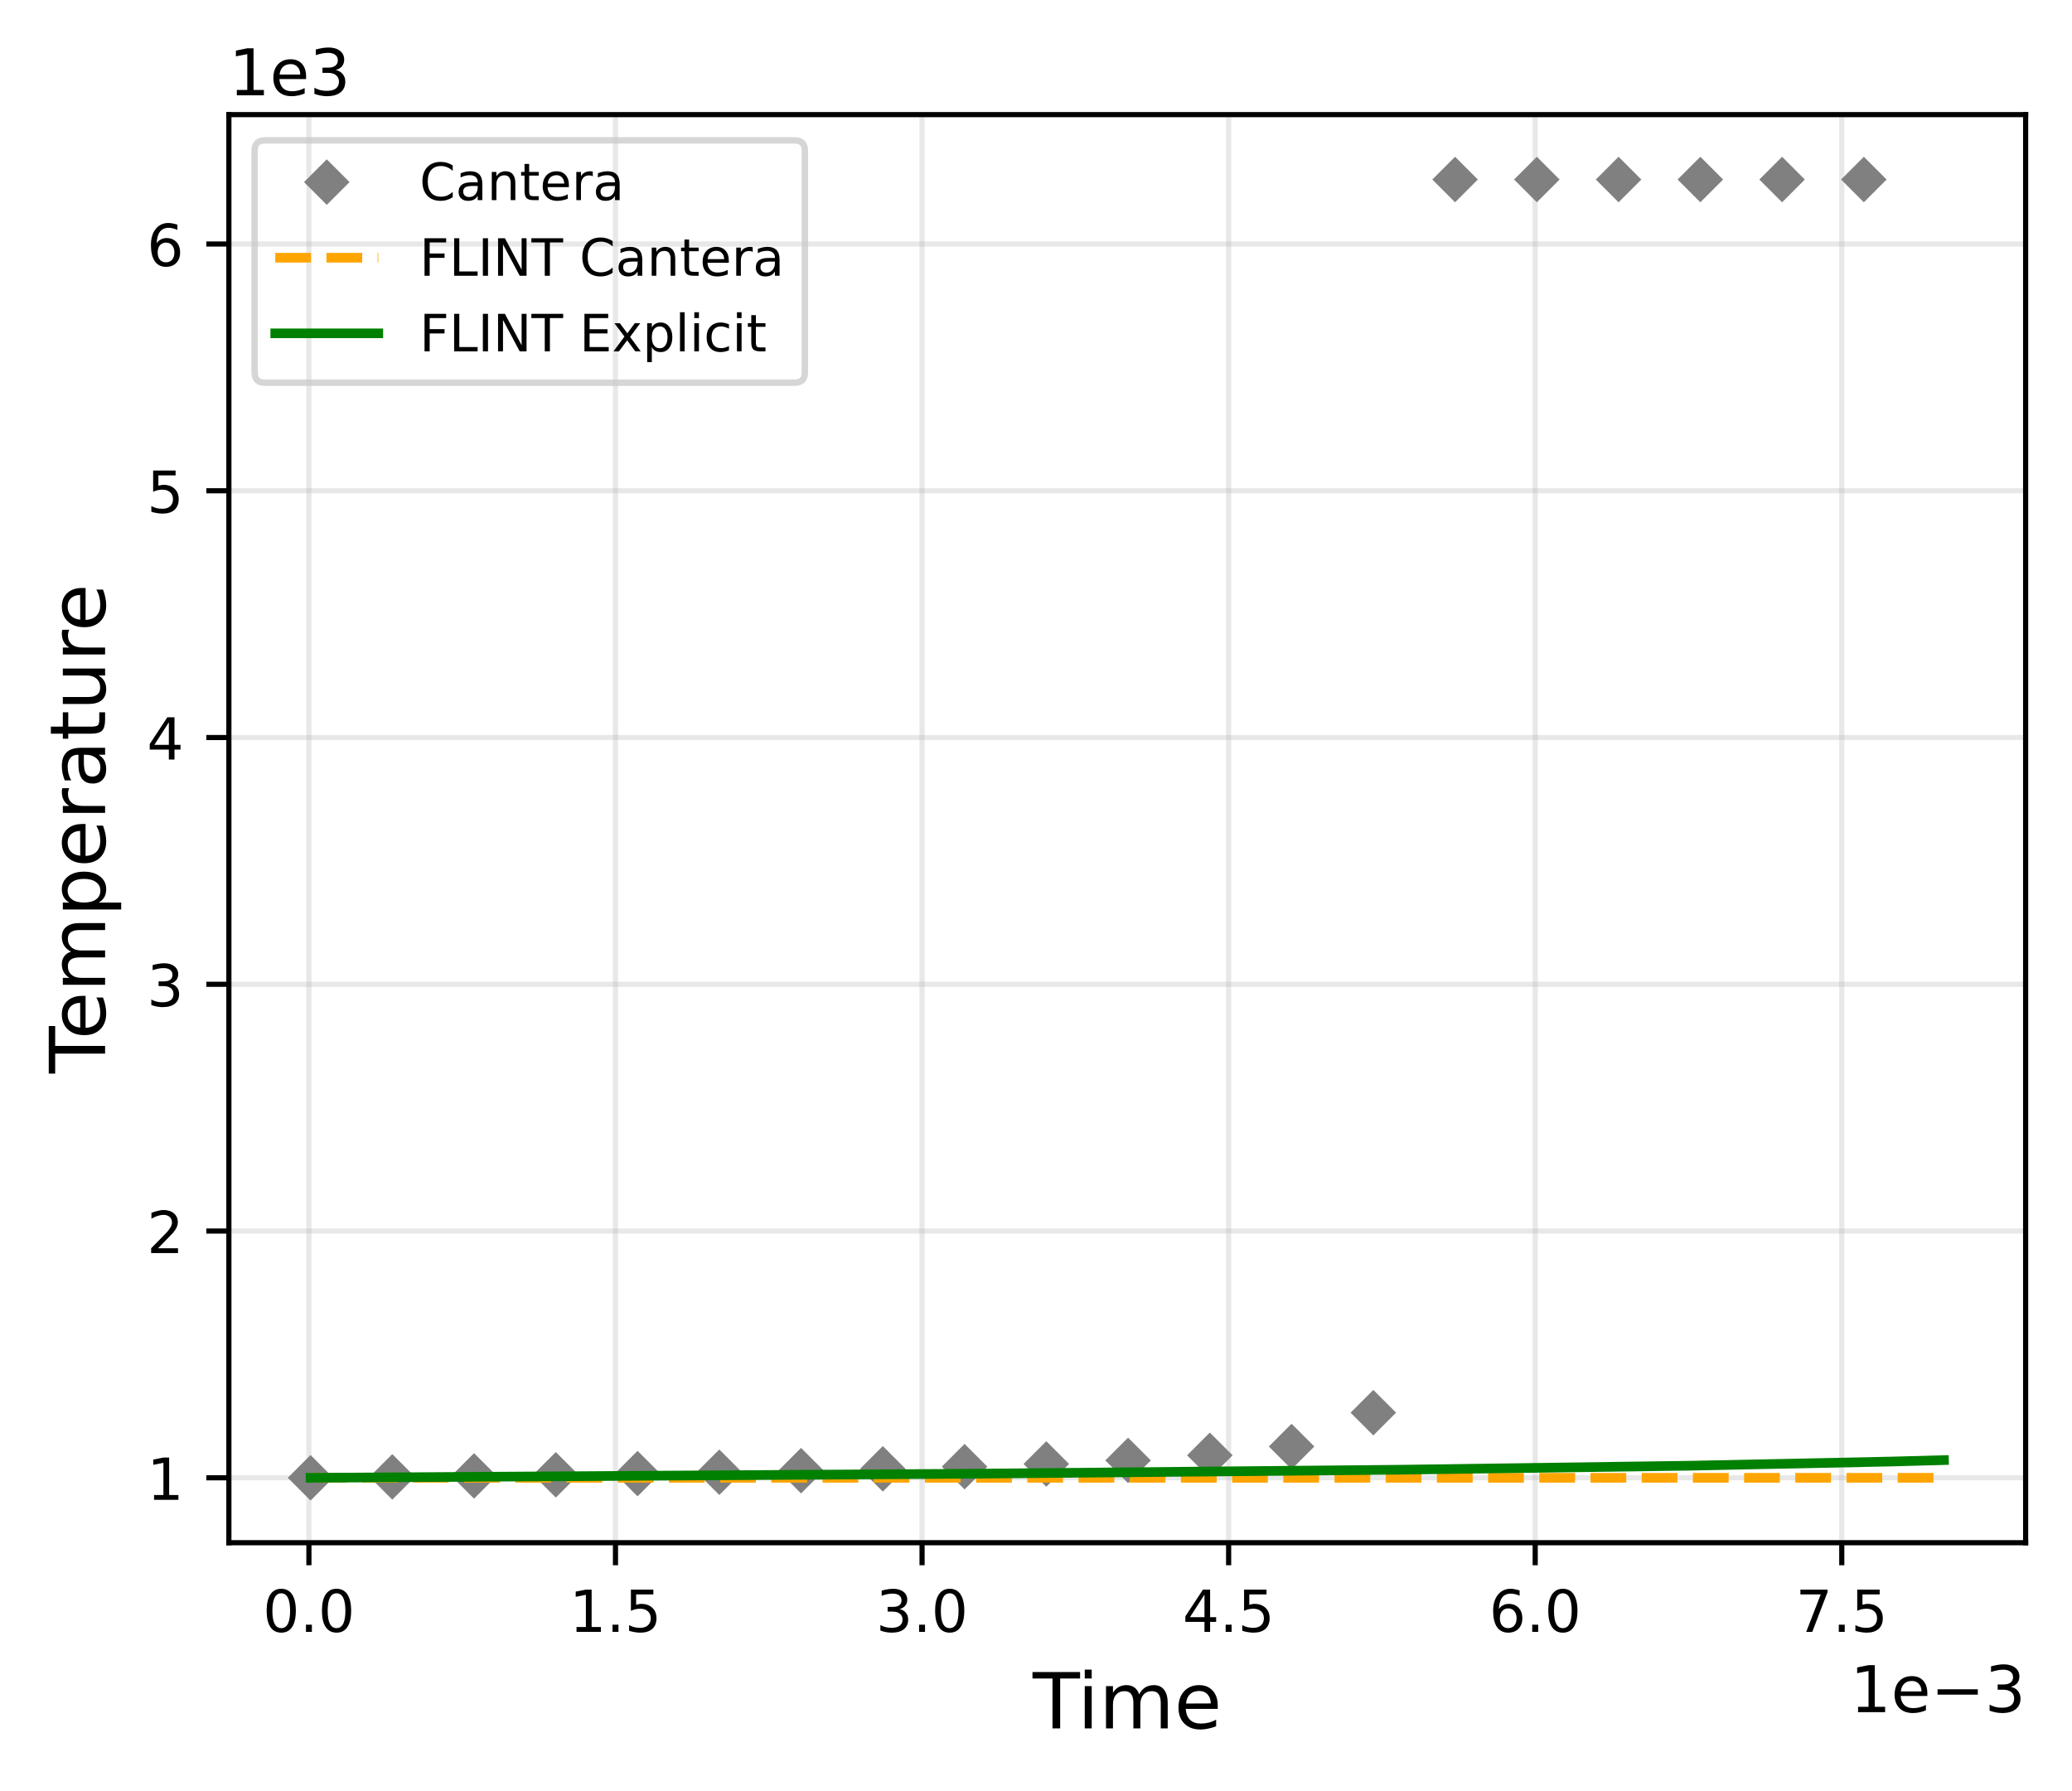
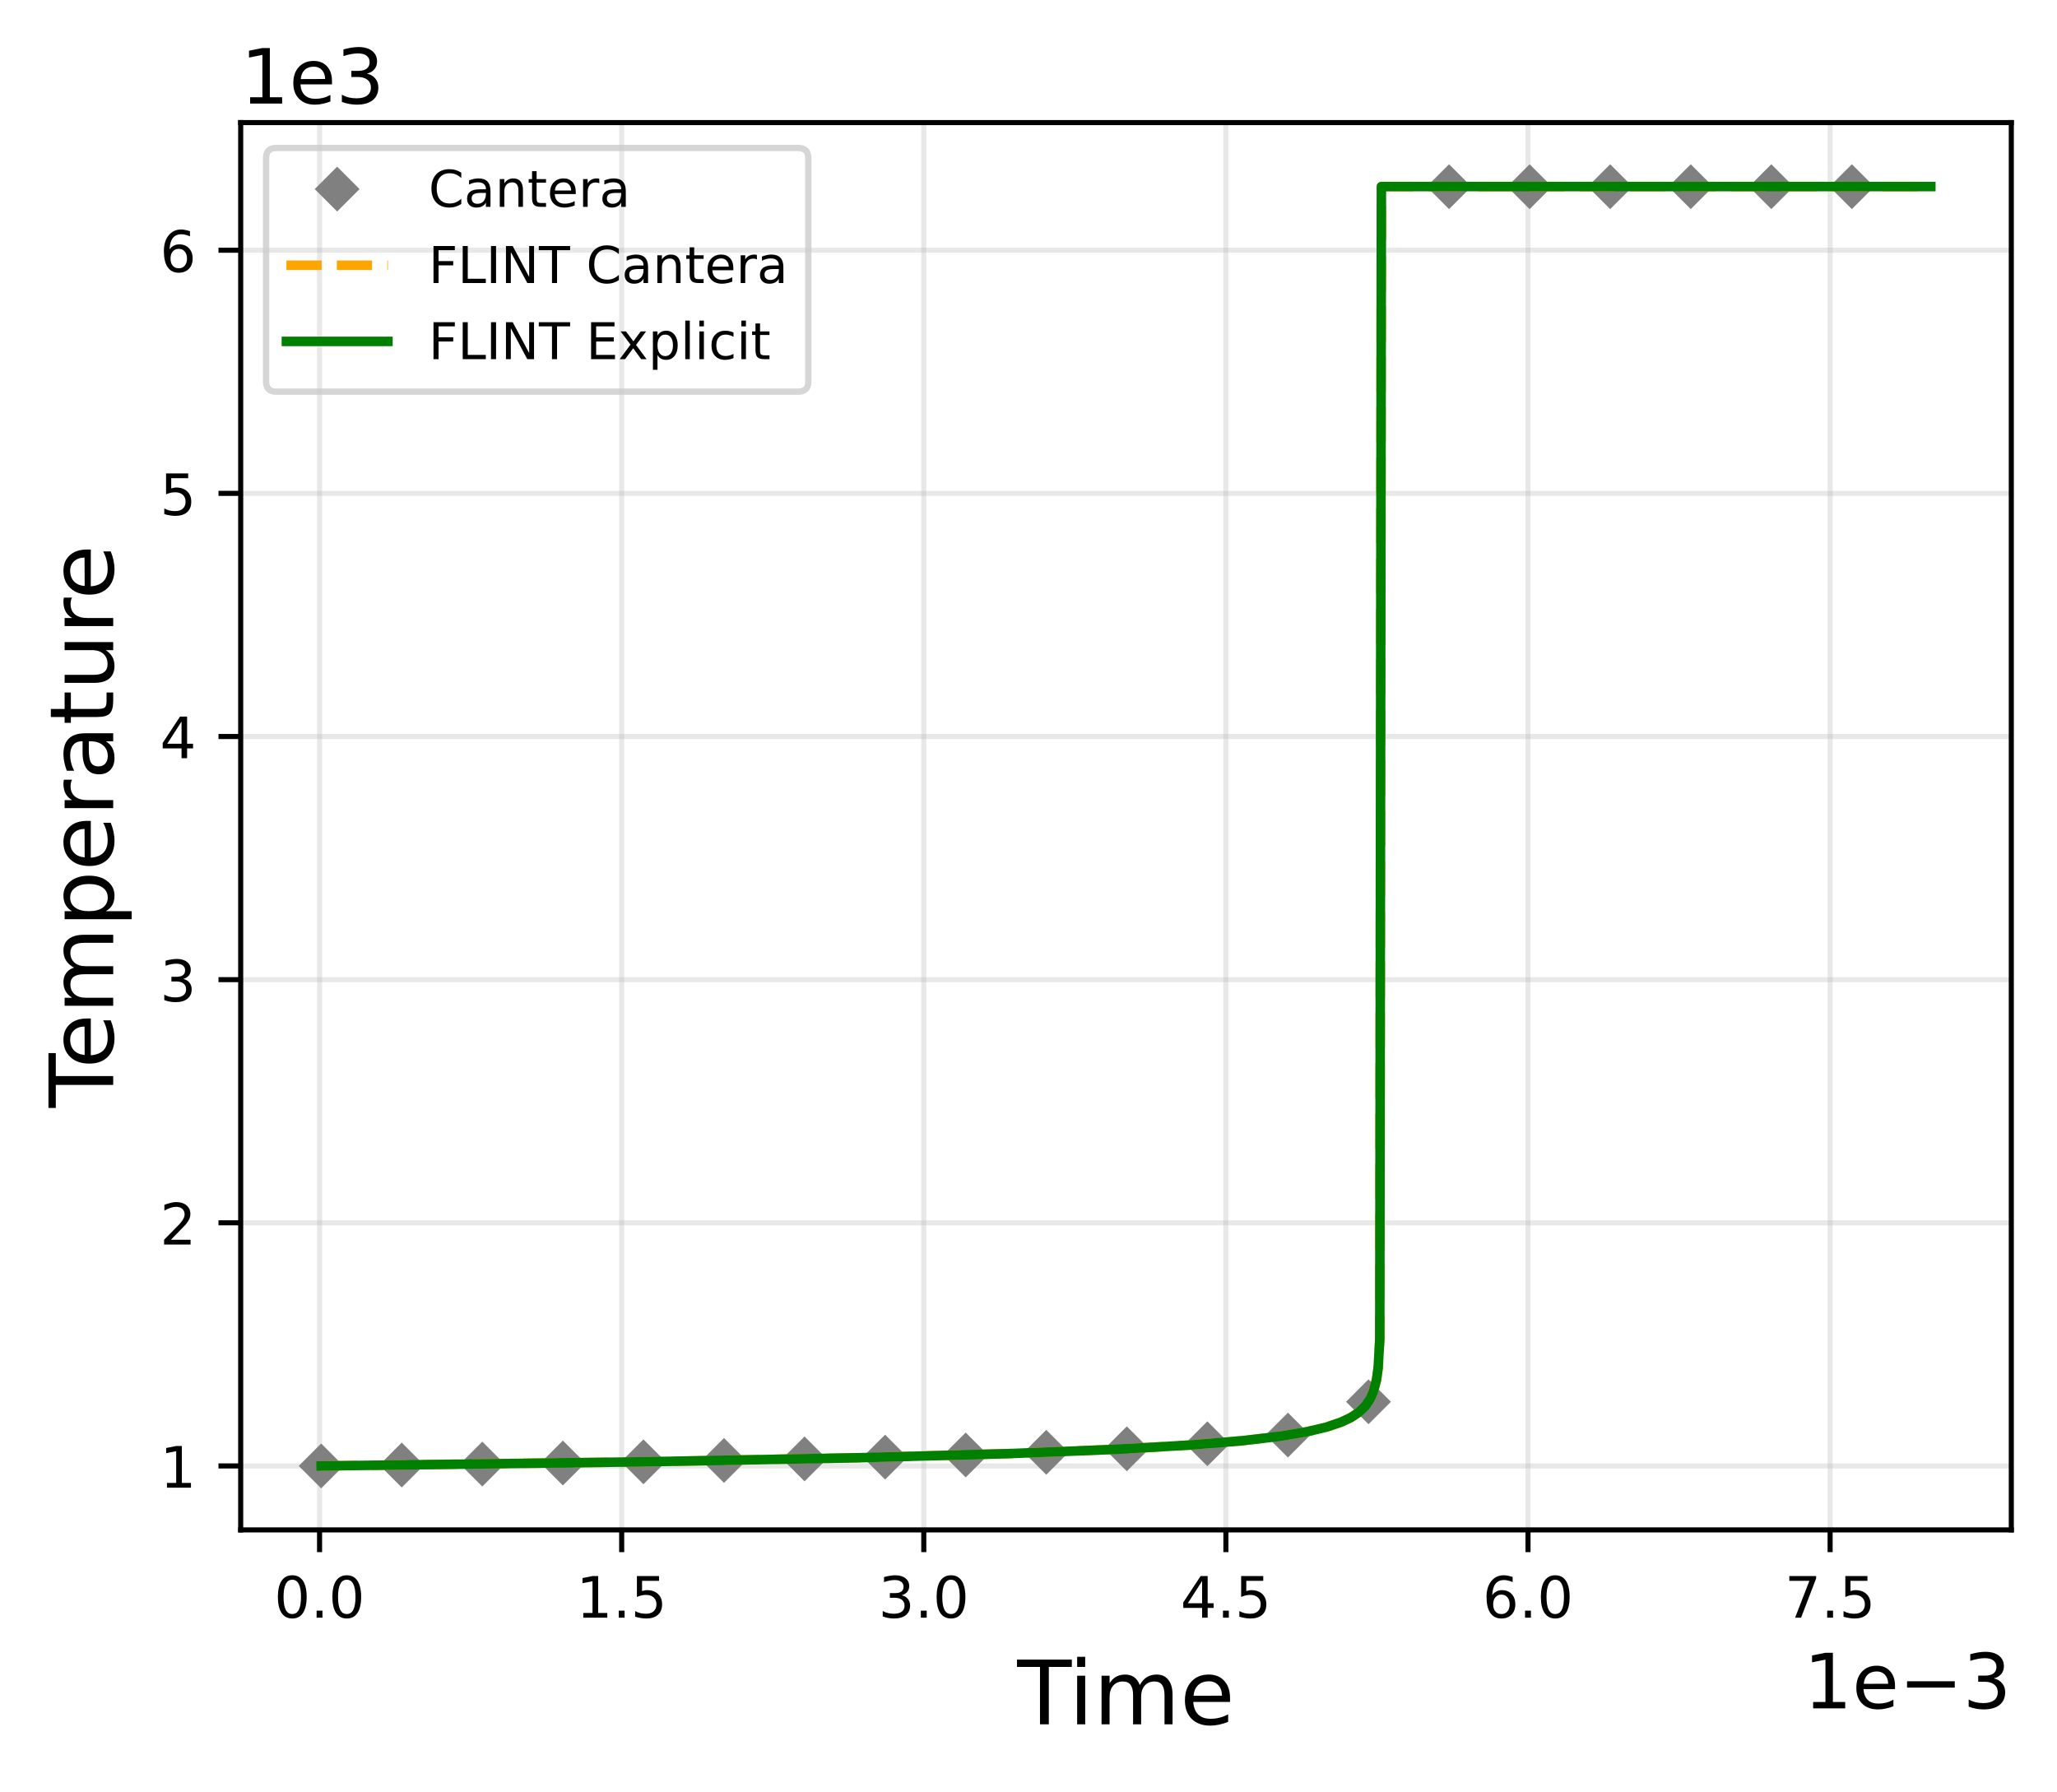
- <svg xmlns="http://www.w3.org/2000/svg" xmlns:xlink="http://www.w3.org/1999/xlink" width="321.74pt" height="278.082pt" viewBox="0 0 321.74 278.082" version="1.1">
+ <svg xmlns="http://www.w3.org/2000/svg" xmlns:xlink="http://www.w3.org/1999/xlink" width="324.126pt" height="282.278pt" viewBox="0 0 324.126 282.278" version="1.1">
  <defs>
    <style type="text/css">*{stroke-linejoin: round; stroke-linecap: butt}</style>
  </defs>
  <g id="figure_1">
    <g id="patch_1">
-       <path d="M 0 278.082  L 321.74 278.082  L 321.74 0  L 0 0  L 0 278.082  z " style="fill: none" />
+       <path d="M 0 282.278  L 324.126 282.278  L 324.126 0  L 0 0  L 0 282.278  z " style="fill: none" />
    </g>
    <g id="axes_1">
      <g id="patch_2">
-         <path d="M 35.54 239.558  L 314.54 239.558  L 314.54 17.798  L 35.54 17.798  L 35.54 239.558  z " style="fill: none" />
+         <path d="M 37.926 241.077  L 316.926 241.077  L 316.926 19.317  L 37.926 19.317  L 37.926 241.077  z " style="fill: none" />
      </g>
      <g id="matplotlib.axis_1">
        <g id="xtick_1">
          <g id="line2d_1">
-             <path d="M 47.968 239.558  L 47.968 17.798  " clip-path="url(#pcf57a96445)" style="fill: none; stroke: #b0b0b0; stroke-opacity: 0.3; stroke-width: 0.8; stroke-linecap: square" />
+             <path d="M 50.354 241.077  L 50.354 19.317  " clip-path="url(#p3311bdbeb4)" style="fill: none; stroke: #b0b0b0; stroke-opacity: 0.3; stroke-width: 0.8; stroke-linecap: square" />
          </g>
          <g id="line2d_2">
            <defs>
-               <path id="mf192ab08a3" d="M 0 0  L 0 3.5  " style="stroke: #000000; stroke-width: 0.8" />
+               <path id="m255a704826" d="M 0 0  L 0 3.5  " style="stroke: #000000; stroke-width: 0.8" />
            </defs>
            <g>
-               <use xlink:href="#mf192ab08a3" x="47.968" y="239.558" style="stroke: #000000; stroke-width: 0.8" />
+               <use xlink:href="#m255a704826" x="50.354" y="241.077" style="stroke: #000000; stroke-width: 0.8" />
            </g>
          </g>
          <g id="text_1">
-             <text style="font: 9px 'DejaVu Sans', 'Bitstream Vera Sans', 'Computer Modern Sans Serif', 'Lucida Grande', 'Verdana', 'Geneva', 'Lucid', 'Arial', 'Helvetica', 'Avant Garde', sans-serif; text-anchor: middle" x="47.968" y="253.397" transform="rotate(-0 47.96793 253.397)">0.0</text>
+             <text style="font-size: 9px; font-family: 'DejaVu Sans', 'Bitstream Vera Sans', 'Computer Modern Sans Serif', 'Lucida Grande', 'Verdana', 'Geneva', 'Lucid', 'Arial', 'Helvetica', 'Avant Garde', sans-serif; text-anchor: middle" x="50.354" y="254.915" transform="rotate(-0 50.35418 254.9151)">0.0</text>
          </g>
        </g>
        <g id="xtick_2">
          <g id="line2d_3">
-             <path d="M 95.572 239.558  L 95.572 17.798  " clip-path="url(#pcf57a96445)" style="fill: none; stroke: #b0b0b0; stroke-opacity: 0.3; stroke-width: 0.8; stroke-linecap: square" />
+             <path d="M 97.959 241.077  L 97.959 19.317  " clip-path="url(#p3311bdbeb4)" style="fill: none; stroke: #b0b0b0; stroke-opacity: 0.3; stroke-width: 0.8; stroke-linecap: square" />
          </g>
          <g id="line2d_4">
            <g>
-               <use xlink:href="#mf192ab08a3" x="95.572" y="239.558" style="stroke: #000000; stroke-width: 0.8" />
+               <use xlink:href="#m255a704826" x="97.959" y="241.077" style="stroke: #000000; stroke-width: 0.8" />
            </g>
          </g>
          <g id="text_2">
-             <text style="font: 9px 'DejaVu Sans', 'Bitstream Vera Sans', 'Computer Modern Sans Serif', 'Lucida Grande', 'Verdana', 'Geneva', 'Lucid', 'Arial', 'Helvetica', 'Avant Garde', sans-serif; text-anchor: middle" x="95.572" y="253.397" transform="rotate(-0 95.57235 253.397)">1.5</text>
+             <text style="font-size: 9px; font-family: 'DejaVu Sans', 'Bitstream Vera Sans', 'Computer Modern Sans Serif', 'Lucida Grande', 'Verdana', 'Geneva', 'Lucid', 'Arial', 'Helvetica', 'Avant Garde', sans-serif; text-anchor: middle" x="97.959" y="254.915" transform="rotate(-0 97.9586 254.9151)">1.5</text>
          </g>
        </g>
        <g id="xtick_3">
          <g id="line2d_5">
-             <path d="M 143.177 239.558  L 143.177 17.798  " clip-path="url(#pcf57a96445)" style="fill: none; stroke: #b0b0b0; stroke-opacity: 0.3; stroke-width: 0.8; stroke-linecap: square" />
+             <path d="M 145.563 241.077  L 145.563 19.317  " clip-path="url(#p3311bdbeb4)" style="fill: none; stroke: #b0b0b0; stroke-opacity: 0.3; stroke-width: 0.8; stroke-linecap: square" />
          </g>
          <g id="line2d_6">
            <g>
-               <use xlink:href="#mf192ab08a3" x="143.177" y="239.558" style="stroke: #000000; stroke-width: 0.8" />
+               <use xlink:href="#m255a704826" x="145.563" y="241.077" style="stroke: #000000; stroke-width: 0.8" />
            </g>
          </g>
          <g id="text_3">
-             <text style="font: 9px 'DejaVu Sans', 'Bitstream Vera Sans', 'Computer Modern Sans Serif', 'Lucida Grande', 'Verdana', 'Geneva', 'Lucid', 'Arial', 'Helvetica', 'Avant Garde', sans-serif; text-anchor: middle" x="143.177" y="253.397" transform="rotate(-0 143.1768 253.397)">3.0</text>
+             <text style="font-size: 9px; font-family: 'DejaVu Sans', 'Bitstream Vera Sans', 'Computer Modern Sans Serif', 'Lucida Grande', 'Verdana', 'Geneva', 'Lucid', 'Arial', 'Helvetica', 'Avant Garde', sans-serif; text-anchor: middle" x="145.563" y="254.915" transform="rotate(-0 145.563 254.9151)">3.0</text>
          </g>
        </g>
        <g id="xtick_4">
          <g id="line2d_7">
-             <path d="M 190.781 239.558  L 190.781 17.798  " clip-path="url(#pcf57a96445)" style="fill: none; stroke: #b0b0b0; stroke-opacity: 0.3; stroke-width: 0.8; stroke-linecap: square" />
+             <path d="M 193.167 241.077  L 193.167 19.317  " clip-path="url(#p3311bdbeb4)" style="fill: none; stroke: #b0b0b0; stroke-opacity: 0.3; stroke-width: 0.8; stroke-linecap: square" />
          </g>
          <g id="line2d_8">
            <g>
-               <use xlink:href="#mf192ab08a3" x="190.781" y="239.558" style="stroke: #000000; stroke-width: 0.8" />
+               <use xlink:href="#m255a704826" x="193.167" y="241.077" style="stroke: #000000; stroke-width: 0.8" />
            </g>
          </g>
          <g id="text_4">
-             <text style="font: 9px 'DejaVu Sans', 'Bitstream Vera Sans', 'Computer Modern Sans Serif', 'Lucida Grande', 'Verdana', 'Geneva', 'Lucid', 'Arial', 'Helvetica', 'Avant Garde', sans-serif; text-anchor: middle" x="190.781" y="253.397" transform="rotate(-0 190.7812 253.397)">4.5</text>
+             <text style="font-size: 9px; font-family: 'DejaVu Sans', 'Bitstream Vera Sans', 'Computer Modern Sans Serif', 'Lucida Grande', 'Verdana', 'Geneva', 'Lucid', 'Arial', 'Helvetica', 'Avant Garde', sans-serif; text-anchor: middle" x="193.167" y="254.915" transform="rotate(-0 193.1674 254.9151)">4.5</text>
          </g>
        </g>
        <g id="xtick_5">
          <g id="line2d_9">
-             <path d="M 238.386 239.558  L 238.386 17.798  " clip-path="url(#pcf57a96445)" style="fill: none; stroke: #b0b0b0; stroke-opacity: 0.3; stroke-width: 0.8; stroke-linecap: square" />
+             <path d="M 240.772 241.077  L 240.772 19.317  " clip-path="url(#p3311bdbeb4)" style="fill: none; stroke: #b0b0b0; stroke-opacity: 0.3; stroke-width: 0.8; stroke-linecap: square" />
          </g>
          <g id="line2d_10">
            <g>
-               <use xlink:href="#mf192ab08a3" x="238.386" y="239.558" style="stroke: #000000; stroke-width: 0.8" />
+               <use xlink:href="#m255a704826" x="240.772" y="241.077" style="stroke: #000000; stroke-width: 0.8" />
            </g>
          </g>
          <g id="text_5">
-             <text style="font: 9px 'DejaVu Sans', 'Bitstream Vera Sans', 'Computer Modern Sans Serif', 'Lucida Grande', 'Verdana', 'Geneva', 'Lucid', 'Arial', 'Helvetica', 'Avant Garde', sans-serif; text-anchor: middle" x="238.386" y="253.397" transform="rotate(-0 238.3856 253.397)">6.0</text>
+             <text style="font-size: 9px; font-family: 'DejaVu Sans', 'Bitstream Vera Sans', 'Computer Modern Sans Serif', 'Lucida Grande', 'Verdana', 'Geneva', 'Lucid', 'Arial', 'Helvetica', 'Avant Garde', sans-serif; text-anchor: middle" x="240.772" y="254.915" transform="rotate(-0 240.7719 254.9151)">6.0</text>
          </g>
        </g>
        <g id="xtick_6">
          <g id="line2d_11">
-             <path d="M 285.99 239.558  L 285.99 17.798  " clip-path="url(#pcf57a96445)" style="fill: none; stroke: #b0b0b0; stroke-opacity: 0.3; stroke-width: 0.8; stroke-linecap: square" />
+             <path d="M 288.376 241.077  L 288.376 19.317  " clip-path="url(#p3311bdbeb4)" style="fill: none; stroke: #b0b0b0; stroke-opacity: 0.3; stroke-width: 0.8; stroke-linecap: square" />
          </g>
          <g id="line2d_12">
            <g>
-               <use xlink:href="#mf192ab08a3" x="285.99" y="239.558" style="stroke: #000000; stroke-width: 0.8" />
+               <use xlink:href="#m255a704826" x="288.376" y="241.077" style="stroke: #000000; stroke-width: 0.8" />
            </g>
          </g>
          <g id="text_6">
-             <text style="font: 9px 'DejaVu Sans', 'Bitstream Vera Sans', 'Computer Modern Sans Serif', 'Lucida Grande', 'Verdana', 'Geneva', 'Lucid', 'Arial', 'Helvetica', 'Avant Garde', sans-serif; text-anchor: middle" x="285.99" y="253.397" transform="rotate(-0 285.99 253.397)">7.5</text>
+             <text style="font-size: 9px; font-family: 'DejaVu Sans', 'Bitstream Vera Sans', 'Computer Modern Sans Serif', 'Lucida Grande', 'Verdana', 'Geneva', 'Lucid', 'Arial', 'Helvetica', 'Avant Garde', sans-serif; text-anchor: middle" x="288.376" y="254.915" transform="rotate(-0 288.3763 254.9151)">7.5</text>
          </g>
        </g>
        <g id="text_7">
-           <text style="font: 12px 'DejaVu Sans', 'Bitstream Vera Sans', 'Computer Modern Sans Serif', 'Lucida Grande', 'Verdana', 'Geneva', 'Lucid', 'Arial', 'Helvetica', 'Avant Garde', sans-serif; text-anchor: middle" x="175.04" y="268.387" transform="rotate(-0 175.04 268.3869)">Time</text>
+           <text style="font-size: 14px; font-family: 'DejaVu Sans', 'Bitstream Vera Sans', 'Computer Modern Sans Serif', 'Lucida Grande', 'Verdana', 'Geneva', 'Lucid', 'Arial', 'Helvetica', 'Avant Garde', sans-serif; text-anchor: middle" x="177.426" y="271.715" transform="rotate(-0 177.4263 271.715)">Time</text>
        </g>
        <g id="text_8">
-           <text style="font: 10px 'DejaVu Sans', 'Bitstream Vera Sans', 'Computer Modern Sans Serif', 'Lucida Grande', 'Verdana', 'Geneva', 'Lucid', 'Arial', 'Helvetica', 'Avant Garde', sans-serif; text-anchor: end" x="314.54" y="265.867" transform="rotate(-0 314.54 265.8672)">1e−3</text>
+           <text style="font-size: 12px; font-family: 'DejaVu Sans', 'Bitstream Vera Sans', 'Computer Modern Sans Serif', 'Lucida Grande', 'Verdana', 'Geneva', 'Lucid', 'Arial', 'Helvetica', 'Avant Garde', sans-serif; text-anchor: end" x="316.926" y="269.194" transform="rotate(-0 316.9262 269.1944)">1e−3</text>
        </g>
      </g>
      <g id="matplotlib.axis_2">
        <g id="ytick_1">
          <g id="line2d_13">
-             <path d="M 35.54 229.478  L 314.54 229.478  " clip-path="url(#pcf57a96445)" style="fill: none; stroke: #b0b0b0; stroke-opacity: 0.3; stroke-width: 0.8; stroke-linecap: square" />
+             <path d="M 37.926 231  L 316.926 231  " clip-path="url(#p3311bdbeb4)" style="fill: none; stroke: #b0b0b0; stroke-opacity: 0.3; stroke-width: 0.8; stroke-linecap: square" />
          </g>
          <g id="line2d_14">
            <defs>
-               <path id="m75917352c8" d="M 0 0  L -3.5 0  " style="stroke: #000000; stroke-width: 0.8" />
+               <path id="m2215fe8cce" d="M 0 0  L -3.5 0  " style="stroke: #000000; stroke-width: 0.8" />
            </defs>
            <g>
-               <use xlink:href="#m75917352c8" x="35.54" y="229.478" style="stroke: #000000; stroke-width: 0.8" />
+               <use xlink:href="#m2215fe8cce" x="37.926" y="231" style="stroke: #000000; stroke-width: 0.8" />
            </g>
          </g>
          <g id="text_9">
-             <text style="font: 9px 'DejaVu Sans', 'Bitstream Vera Sans', 'Computer Modern Sans Serif', 'Lucida Grande', 'Verdana', 'Geneva', 'Lucid', 'Arial', 'Helvetica', 'Avant Garde', sans-serif; text-anchor: end" x="28.54" y="232.898" transform="rotate(-0 28.54 232.8977)">1</text>
+             <text style="font-size: 9px; font-family: 'DejaVu Sans', 'Bitstream Vera Sans', 'Computer Modern Sans Serif', 'Lucida Grande', 'Verdana', 'Geneva', 'Lucid', 'Arial', 'Helvetica', 'Avant Garde', sans-serif; text-anchor: end" x="30.926" y="234.419" transform="rotate(-0 30.92625 234.4188)">1</text>
          </g>
        </g>
        <g id="ytick_2">
          <g id="line2d_15">
-             <path d="M 35.54 191.161  L 314.54 191.161  " clip-path="url(#pcf57a96445)" style="fill: none; stroke: #b0b0b0; stroke-opacity: 0.3; stroke-width: 0.8; stroke-linecap: square" />
+             <path d="M 37.926 192.686  L 316.926 192.686  " clip-path="url(#p3311bdbeb4)" style="fill: none; stroke: #b0b0b0; stroke-opacity: 0.3; stroke-width: 0.8; stroke-linecap: square" />
          </g>
          <g id="line2d_16">
            <g>
-               <use xlink:href="#m75917352c8" x="35.54" y="191.161" style="stroke: #000000; stroke-width: 0.8" />
+               <use xlink:href="#m2215fe8cce" x="37.926" y="192.686" style="stroke: #000000; stroke-width: 0.8" />
            </g>
          </g>
          <g id="text_10">
-             <text style="font: 9px 'DejaVu Sans', 'Bitstream Vera Sans', 'Computer Modern Sans Serif', 'Lucida Grande', 'Verdana', 'Geneva', 'Lucid', 'Arial', 'Helvetica', 'Avant Garde', sans-serif; text-anchor: end" x="28.54" y="194.581" transform="rotate(-0 28.54 194.5806)">2</text>
+             <text style="font-size: 9px; font-family: 'DejaVu Sans', 'Bitstream Vera Sans', 'Computer Modern Sans Serif', 'Lucida Grande', 'Verdana', 'Geneva', 'Lucid', 'Arial', 'Helvetica', 'Avant Garde', sans-serif; text-anchor: end" x="30.926" y="196.105" transform="rotate(-0 30.92625 196.1049)">2</text>
          </g>
        </g>
        <g id="ytick_3">
          <g id="line2d_17">
-             <path d="M 35.54 152.844  L 314.54 152.844  " clip-path="url(#pcf57a96445)" style="fill: none; stroke: #b0b0b0; stroke-opacity: 0.3; stroke-width: 0.8; stroke-linecap: square" />
+             <path d="M 37.926 154.372  L 316.926 154.372  " clip-path="url(#p3311bdbeb4)" style="fill: none; stroke: #b0b0b0; stroke-opacity: 0.3; stroke-width: 0.8; stroke-linecap: square" />
          </g>
          <g id="line2d_18">
            <g>
-               <use xlink:href="#m75917352c8" x="35.54" y="152.844" style="stroke: #000000; stroke-width: 0.8" />
+               <use xlink:href="#m2215fe8cce" x="37.926" y="154.372" style="stroke: #000000; stroke-width: 0.8" />
            </g>
          </g>
          <g id="text_11">
-             <text style="font: 9px 'DejaVu Sans', 'Bitstream Vera Sans', 'Computer Modern Sans Serif', 'Lucida Grande', 'Verdana', 'Geneva', 'Lucid', 'Arial', 'Helvetica', 'Avant Garde', sans-serif; text-anchor: end" x="28.54" y="156.263" transform="rotate(-0 28.54 156.2634)">3</text>
+             <text style="font-size: 9px; font-family: 'DejaVu Sans', 'Bitstream Vera Sans', 'Computer Modern Sans Serif', 'Lucida Grande', 'Verdana', 'Geneva', 'Lucid', 'Arial', 'Helvetica', 'Avant Garde', sans-serif; text-anchor: end" x="30.926" y="157.791" transform="rotate(-0 30.92625 157.791)">3</text>
          </g>
        </g>
        <g id="ytick_4">
          <g id="line2d_19">
-             <path d="M 35.54 114.527  L 314.54 114.527  " clip-path="url(#pcf57a96445)" style="fill: none; stroke: #b0b0b0; stroke-opacity: 0.3; stroke-width: 0.8; stroke-linecap: square" />
+             <path d="M 37.926 116.058  L 316.926 116.058  " clip-path="url(#p3311bdbeb4)" style="fill: none; stroke: #b0b0b0; stroke-opacity: 0.3; stroke-width: 0.8; stroke-linecap: square" />
          </g>
          <g id="line2d_20">
            <g>
-               <use xlink:href="#m75917352c8" x="35.54" y="114.527" style="stroke: #000000; stroke-width: 0.8" />
+               <use xlink:href="#m2215fe8cce" x="37.926" y="116.058" style="stroke: #000000; stroke-width: 0.8" />
            </g>
          </g>
          <g id="text_12">
-             <text style="font: 9px 'DejaVu Sans', 'Bitstream Vera Sans', 'Computer Modern Sans Serif', 'Lucida Grande', 'Verdana', 'Geneva', 'Lucid', 'Arial', 'Helvetica', 'Avant Garde', sans-serif; text-anchor: end" x="28.54" y="117.946" transform="rotate(-0 28.54 117.9462)">4</text>
+             <text style="font-size: 9px; font-family: 'DejaVu Sans', 'Bitstream Vera Sans', 'Computer Modern Sans Serif', 'Lucida Grande', 'Verdana', 'Geneva', 'Lucid', 'Arial', 'Helvetica', 'Avant Garde', sans-serif; text-anchor: end" x="30.926" y="119.477" transform="rotate(-0 30.92625 119.4771)">4</text>
          </g>
        </g>
        <g id="ytick_5">
          <g id="line2d_21">
-             <path d="M 35.54 76.21  L 314.54 76.21  " clip-path="url(#pcf57a96445)" style="fill: none; stroke: #b0b0b0; stroke-opacity: 0.3; stroke-width: 0.8; stroke-linecap: square" />
+             <path d="M 37.926 77.744  L 316.926 77.744  " clip-path="url(#p3311bdbeb4)" style="fill: none; stroke: #b0b0b0; stroke-opacity: 0.3; stroke-width: 0.8; stroke-linecap: square" />
          </g>
          <g id="line2d_22">
            <g>
-               <use xlink:href="#m75917352c8" x="35.54" y="76.21" style="stroke: #000000; stroke-width: 0.8" />
+               <use xlink:href="#m2215fe8cce" x="37.926" y="77.744" style="stroke: #000000; stroke-width: 0.8" />
            </g>
          </g>
          <g id="text_13">
-             <text style="font: 9px 'DejaVu Sans', 'Bitstream Vera Sans', 'Computer Modern Sans Serif', 'Lucida Grande', 'Verdana', 'Geneva', 'Lucid', 'Arial', 'Helvetica', 'Avant Garde', sans-serif; text-anchor: end" x="28.54" y="79.629" transform="rotate(-0 28.54 79.62909)">5</text>
+             <text style="font-size: 9px; font-family: 'DejaVu Sans', 'Bitstream Vera Sans', 'Computer Modern Sans Serif', 'Lucida Grande', 'Verdana', 'Geneva', 'Lucid', 'Arial', 'Helvetica', 'Avant Garde', sans-serif; text-anchor: end" x="30.926" y="81.163" transform="rotate(-0 30.92625 81.16314)">5</text>
          </g>
        </g>
        <g id="ytick_6">
          <g id="line2d_23">
-             <path d="M 35.54 37.893  L 314.54 37.893  " clip-path="url(#pcf57a96445)" style="fill: none; stroke: #b0b0b0; stroke-opacity: 0.3; stroke-width: 0.8; stroke-linecap: square" />
+             <path d="M 37.926 39.43  L 316.926 39.43  " clip-path="url(#p3311bdbeb4)" style="fill: none; stroke: #b0b0b0; stroke-opacity: 0.3; stroke-width: 0.8; stroke-linecap: square" />
          </g>
          <g id="line2d_24">
            <g>
-               <use xlink:href="#m75917352c8" x="35.54" y="37.893" style="stroke: #000000; stroke-width: 0.8" />
+               <use xlink:href="#m2215fe8cce" x="37.926" y="39.43" style="stroke: #000000; stroke-width: 0.8" />
            </g>
          </g>
          <g id="text_14">
-             <text style="font: 9px 'DejaVu Sans', 'Bitstream Vera Sans', 'Computer Modern Sans Serif', 'Lucida Grande', 'Verdana', 'Geneva', 'Lucid', 'Arial', 'Helvetica', 'Avant Garde', sans-serif; text-anchor: end" x="28.54" y="41.312" transform="rotate(-0 28.54 41.31193)">6</text>
+             <text style="font-size: 9px; font-family: 'DejaVu Sans', 'Bitstream Vera Sans', 'Computer Modern Sans Serif', 'Lucida Grande', 'Verdana', 'Geneva', 'Lucid', 'Arial', 'Helvetica', 'Avant Garde', sans-serif; text-anchor: end" x="30.926" y="42.849" transform="rotate(-0 30.92625 42.84922)">6</text>
          </g>
        </g>
        <g id="text_15">
-           <text style="font: 12px 'DejaVu Sans', 'Bitstream Vera Sans', 'Computer Modern Sans Serif', 'Lucida Grande', 'Verdana', 'Geneva', 'Lucid', 'Arial', 'Helvetica', 'Avant Garde', sans-serif; text-anchor: middle" x="16.318" y="128.678" transform="rotate(-90 16.31812 128.6784)">Temperature</text>
+           <text style="font-size: 14px; font-family: 'DejaVu Sans', 'Bitstream Vera Sans', 'Computer Modern Sans Serif', 'Lucida Grande', 'Verdana', 'Geneva', 'Lucid', 'Arial', 'Helvetica', 'Avant Garde', sans-serif; text-anchor: middle" x="17.837" y="130.197" transform="rotate(-90 17.83672 130.1972)">Temperature</text>
        </g>
        <g id="text_16">
-           <text style="font: 10px 'DejaVu Sans', 'Bitstream Vera Sans', 'Computer Modern Sans Serif', 'Lucida Grande', 'Verdana', 'Geneva', 'Lucid', 'Arial', 'Helvetica', 'Avant Garde', sans-serif; text-anchor: start" x="35.54" y="14.798" transform="rotate(-0 35.54 14.79844)">1e3</text>
+           <text style="font-size: 12px; font-family: 'DejaVu Sans', 'Bitstream Vera Sans', 'Computer Modern Sans Serif', 'Lucida Grande', 'Verdana', 'Geneva', 'Lucid', 'Arial', 'Helvetica', 'Avant Garde', sans-serif; text-anchor: start" x="37.926" y="16.317" transform="rotate(-0 37.92625 16.31719)">1e3</text>
        </g>
      </g>
      <g id="line2d_25">
        <defs>
-           <path id="mfd944695d4" d="M -0 2.828  L 2.828 0  L 0 -2.828  L -2.828 -0  z " style="stroke: #808080; stroke-linejoin: miter" />
+           <path id="m3b2febc62c" d="M -0 2.828  L 2.828 0  L 0 -2.828  L -2.828 -0  z " style="stroke: #808080; stroke-linejoin: miter" />
        </defs>
-         <g clip-path="url(#pcf57a96445)">
-           <use xlink:href="#mfd944695d4" x="48.222" y="229.476" style="fill: #808080; stroke: #808080; stroke-linejoin: miter" />
-           <use xlink:href="#mfd944695d4" x="60.916" y="229.336" style="fill: #808080; stroke: #808080; stroke-linejoin: miter" />
-           <use xlink:href="#mfd944695d4" x="73.611" y="229.182" style="fill: #808080; stroke: #808080; stroke-linejoin: miter" />
-           <use xlink:href="#mfd944695d4" x="86.305" y="229.013" style="fill: #808080; stroke: #808080; stroke-linejoin: miter" />
-           <use xlink:href="#mfd944695d4" x="99" y="228.825" style="fill: #808080; stroke: #808080; stroke-linejoin: miter" />
-           <use xlink:href="#mfd944695d4" x="111.694" y="228.613" style="fill: #808080; stroke: #808080; stroke-linejoin: miter" />
-           <use xlink:href="#mfd944695d4" x="124.389" y="228.37" style="fill: #808080; stroke: #808080; stroke-linejoin: miter" />
-           <use xlink:href="#mfd944695d4" x="137.083" y="228.087" style="fill: #808080; stroke: #808080; stroke-linejoin: miter" />
-           <use xlink:href="#mfd944695d4" x="149.778" y="227.748" style="fill: #808080; stroke: #808080; stroke-linejoin: miter" />
-           <use xlink:href="#mfd944695d4" x="162.472" y="227.327" style="fill: #808080; stroke: #808080; stroke-linejoin: miter" />
-           <use xlink:href="#mfd944695d4" x="175.167" y="226.776" style="fill: #808080; stroke: #808080; stroke-linejoin: miter" />
-           <use xlink:href="#mfd944695d4" x="187.861" y="225.985" style="fill: #808080; stroke: #808080; stroke-linejoin: miter" />
-           <use xlink:href="#mfd944695d4" x="200.556" y="224.614" style="fill: #808080; stroke: #808080; stroke-linejoin: miter" />
-           <use xlink:href="#mfd944695d4" x="213.25" y="219.365" style="fill: #808080; stroke: #808080; stroke-linejoin: miter" />
-           <use xlink:href="#mfd944695d4" x="225.945" y="27.878" style="fill: #808080; stroke: #808080; stroke-linejoin: miter" />
-           <use xlink:href="#mfd944695d4" x="238.64" y="27.878" style="fill: #808080; stroke: #808080; stroke-linejoin: miter" />
-           <use xlink:href="#mfd944695d4" x="251.334" y="27.878" style="fill: #808080; stroke: #808080; stroke-linejoin: miter" />
-           <use xlink:href="#mfd944695d4" x="264.029" y="27.878" style="fill: #808080; stroke: #808080; stroke-linejoin: miter" />
-           <use xlink:href="#mfd944695d4" x="276.723" y="27.878" style="fill: #808080; stroke: #808080; stroke-linejoin: miter" />
-           <use xlink:href="#mfd944695d4" x="289.418" y="27.878" style="fill: #808080; stroke: #808080; stroke-linejoin: miter" />
+         <g clip-path="url(#p3311bdbeb4)">
+           <use xlink:href="#m3b2febc62c" x="50.608" y="230.997" style="fill: #808080; stroke: #808080; stroke-linejoin: miter" />
+           <use xlink:href="#m3b2febc62c" x="63.303" y="230.857" style="fill: #808080; stroke: #808080; stroke-linejoin: miter" />
+           <use xlink:href="#m3b2febc62c" x="75.997" y="230.704" style="fill: #808080; stroke: #808080; stroke-linejoin: miter" />
+           <use xlink:href="#m3b2febc62c" x="88.692" y="230.535" style="fill: #808080; stroke: #808080; stroke-linejoin: miter" />
+           <use xlink:href="#m3b2febc62c" x="101.386" y="230.347" style="fill: #808080; stroke: #808080; stroke-linejoin: miter" />
+           <use xlink:href="#m3b2febc62c" x="114.081" y="230.135" style="fill: #808080; stroke: #808080; stroke-linejoin: miter" />
+           <use xlink:href="#m3b2febc62c" x="126.775" y="229.892" style="fill: #808080; stroke: #808080; stroke-linejoin: miter" />
+           <use xlink:href="#m3b2febc62c" x="139.47" y="229.609" style="fill: #808080; stroke: #808080; stroke-linejoin: miter" />
+           <use xlink:href="#m3b2febc62c" x="152.164" y="229.27" style="fill: #808080; stroke: #808080; stroke-linejoin: miter" />
+           <use xlink:href="#m3b2febc62c" x="164.859" y="228.849" style="fill: #808080; stroke: #808080; stroke-linejoin: miter" />
+           <use xlink:href="#m3b2febc62c" x="177.553" y="228.298" style="fill: #808080; stroke: #808080; stroke-linejoin: miter" />
+           <use xlink:href="#m3b2febc62c" x="190.248" y="227.507" style="fill: #808080; stroke: #808080; stroke-linejoin: miter" />
+           <use xlink:href="#m3b2febc62c" x="202.942" y="226.136" style="fill: #808080; stroke: #808080; stroke-linejoin: miter" />
+           <use xlink:href="#m3b2febc62c" x="215.637" y="220.888" style="fill: #808080; stroke: #808080; stroke-linejoin: miter" />
+           <use xlink:href="#m3b2febc62c" x="228.331" y="29.417" style="fill: #808080; stroke: #808080; stroke-linejoin: miter" />
+           <use xlink:href="#m3b2febc62c" x="241.026" y="29.417" style="fill: #808080; stroke: #808080; stroke-linejoin: miter" />
+           <use xlink:href="#m3b2febc62c" x="253.72" y="29.417" style="fill: #808080; stroke: #808080; stroke-linejoin: miter" />
+           <use xlink:href="#m3b2febc62c" x="266.415" y="29.417" style="fill: #808080; stroke: #808080; stroke-linejoin: miter" />
+           <use xlink:href="#m3b2febc62c" x="279.109" y="29.417" style="fill: #808080; stroke: #808080; stroke-linejoin: miter" />
+           <use xlink:href="#m3b2febc62c" x="291.804" y="29.417" style="fill: #808080; stroke: #808080; stroke-linejoin: miter" />
        </g>
      </g>
      <g id="line2d_26">
-         <path d="M 48.222 229.478  L 301.858 229.478  L 301.858 229.478  " clip-path="url(#pcf57a96445)" style="fill: none; stroke-dasharray: 5.55,2.4; stroke-dashoffset: 0; stroke: #ffa500; stroke-width: 1.5" />
+         <path d="M 50.608 230.997  L 100.878 230.355  L 135.407 229.704  L 159.273 229.046  L 176.03 228.373  L 187.709 227.694  L 195.833 227.016  L 201.673 226.325  L 205.989 225.598  L 209.036 224.871  L 211.321 224.099  L 212.844 223.381  L 214.113 222.544  L 215.129 221.569  L 215.891 220.465  L 216.398 219.338  L 216.906 217.412  L 217.16 215.599  L 217.414 211.189  L 217.668 29.397  L 304.244 29.397  L 304.244 29.397  " clip-path="url(#p3311bdbeb4)" style="fill: none; stroke-dasharray: 5.55,2.4; stroke-dashoffset: 0; stroke: #ffa500; stroke-width: 1.5" />
      </g>
      <g id="line2d_27">
-         <path d="M 48.222 229.477  L 150.286 228.847  L 217.313 228.225  L 262.505 227.597  L 293.48 226.957  L 301.858 226.73  L 301.858 226.73  " clip-path="url(#pcf57a96445)" style="fill: none; stroke: #008000; stroke-width: 1.5; stroke-linecap: square" />
+         <path d="M 50.608 230.997  L 100.878 230.355  L 135.407 229.704  L 159.273 229.046  L 176.03 228.373  L 187.709 227.693  L 195.833 227.016  L 201.673 226.324  L 205.989 225.597  L 209.036 224.869  L 211.321 224.097  L 212.844 223.377  L 214.113 222.539  L 215.129 221.562  L 215.891 220.454  L 216.398 219.321  L 216.906 217.379  L 217.16 215.54  L 217.414 210.972  L 217.668 29.397  L 304.244 29.397  L 304.244 29.397  " clip-path="url(#p3311bdbeb4)" style="fill: none; stroke: #008000; stroke-width: 1.5; stroke-linecap: square" />
      </g>
      <g id="patch_3">
-         <path d="M 35.54 239.558  L 35.54 17.798  " style="fill: none; stroke: #000000; stroke-width: 0.8; stroke-linejoin: miter; stroke-linecap: square" />
+         <path d="M 37.926 241.077  L 37.926 19.317  " style="fill: none; stroke: #000000; stroke-width: 0.8; stroke-linejoin: miter; stroke-linecap: square" />
      </g>
      <g id="patch_4">
-         <path d="M 314.54 239.558  L 314.54 17.798  " style="fill: none; stroke: #000000; stroke-width: 0.8; stroke-linejoin: miter; stroke-linecap: square" />
+         <path d="M 316.926 241.077  L 316.926 19.317  " style="fill: none; stroke: #000000; stroke-width: 0.8; stroke-linejoin: miter; stroke-linecap: square" />
      </g>
      <g id="patch_5">
-         <path d="M 35.54 239.558  L 314.54 239.558  " style="fill: none; stroke: #000000; stroke-width: 0.8; stroke-linejoin: miter; stroke-linecap: square" />
+         <path d="M 37.926 241.077  L 316.926 241.077  " style="fill: none; stroke: #000000; stroke-width: 0.8; stroke-linejoin: miter; stroke-linecap: square" />
      </g>
      <g id="patch_6">
-         <path d="M 35.54 17.798  L 314.54 17.798  " style="fill: none; stroke: #000000; stroke-width: 0.8; stroke-linejoin: miter; stroke-linecap: square" />
+         <path d="M 37.926 19.317  L 316.926 19.317  " style="fill: none; stroke: #000000; stroke-width: 0.8; stroke-linejoin: miter; stroke-linecap: square" />
      </g>
      <g id="legend_1">
        <g id="patch_7">
-           <path d="M 41.14 59.426  L 123.381 59.426  Q 124.981 59.426 124.981 57.826  L 124.981 23.398  Q 124.981 21.798 123.381 21.798  L 41.14 21.798  Q 39.54 21.798 39.54 23.398  L 39.54 57.826  Q 39.54 59.426 41.14 59.426  L 41.14 59.426  z " style="fill: none; opacity: 0.8; stroke: #cccccc; stroke-linejoin: miter" />
+           <path d="M 43.526 61.719  L 125.767 61.719  Q 127.368 61.719 127.368 60.119  L 127.368 24.917  Q 127.368 23.317 125.767 23.317  L 43.526 23.317  Q 41.926 23.317 41.926 24.917  L 41.926 60.119  Q 41.926 61.719 43.526 61.719  L 43.526 61.719  z " style="fill: none; opacity: 0.8; stroke: #cccccc; stroke-linejoin: miter" />
        </g>
        <g id="line2d_28">
          <g>
-             <use xlink:href="#mfd944695d4" x="50.74" y="28.277" style="fill: #808080; stroke: #808080; stroke-linejoin: miter" />
+             <use xlink:href="#m3b2febc62c" x="53.126" y="29.796" style="fill: #808080; stroke: #808080; stroke-linejoin: miter" />
          </g>
        </g>
        <g id="text_17">
-           <text style="font: 8px 'DejaVu Sans', 'Bitstream Vera Sans', 'Computer Modern Sans Serif', 'Lucida Grande', 'Verdana', 'Geneva', 'Lucid', 'Arial', 'Helvetica', 'Avant Garde', sans-serif; text-anchor: start" x="65.14" y="31.077" transform="rotate(-0 65.14 31.07719)">Cantera</text>
+           <text style="font-size: 8px; font-family: 'DejaVu Sans', 'Bitstream Vera Sans', 'Computer Modern Sans Serif', 'Lucida Grande', 'Verdana', 'Geneva', 'Lucid', 'Arial', 'Helvetica', 'Avant Garde', sans-serif; text-anchor: start" x="67.526" y="32.596" transform="rotate(-0 67.52625 32.59594)">Cantera</text>
        </g>
        <g id="line2d_29">
-           <path d="M 42.74 40.02  L 50.74 40.02  L 58.74 40.02  " style="fill: none; stroke-dasharray: 5.55,2.4; stroke-dashoffset: 0; stroke: #ffa500; stroke-width: 1.5" />
+           <path d="M 45.126 41.797  L 53.126 41.797  L 61.126 41.797  " style="fill: none; stroke-dasharray: 5.55,2.4; stroke-dashoffset: 0; stroke: #ffa500; stroke-width: 1.5" />
        </g>
        <g id="text_18">
-           <text style="font: 8px 'DejaVu Sans', 'Bitstream Vera Sans', 'Computer Modern Sans Serif', 'Lucida Grande', 'Verdana', 'Geneva', 'Lucid', 'Arial', 'Helvetica', 'Avant Garde', sans-serif; text-anchor: start" x="65.14" y="42.82" transform="rotate(-0 65.14 42.81969)">FLINT Cantera</text>
+           <text style="font-size: 8px; font-family: 'DejaVu Sans', 'Bitstream Vera Sans', 'Computer Modern Sans Serif', 'Lucida Grande', 'Verdana', 'Geneva', 'Lucid', 'Arial', 'Helvetica', 'Avant Garde', sans-serif; text-anchor: start" x="67.526" y="44.597" transform="rotate(-0 67.52625 44.59656)">FLINT Cantera</text>
        </g>
        <g id="line2d_30">
-           <path d="M 42.74 51.762  L 50.74 51.762  L 58.74 51.762  " style="fill: none; stroke: #008000; stroke-width: 1.5; stroke-linecap: square" />
+           <path d="M 45.126 53.797  L 53.126 53.797  L 61.126 53.797  " style="fill: none; stroke: #008000; stroke-width: 1.5; stroke-linecap: square" />
        </g>
        <g id="text_19">
-           <text style="font: 8px 'DejaVu Sans', 'Bitstream Vera Sans', 'Computer Modern Sans Serif', 'Lucida Grande', 'Verdana', 'Geneva', 'Lucid', 'Arial', 'Helvetica', 'Avant Garde', sans-serif; text-anchor: start" x="65.14" y="54.562" transform="rotate(-0 65.14 54.56219)">FLINT Explicit</text>
+           <text style="font-size: 8px; font-family: 'DejaVu Sans', 'Bitstream Vera Sans', 'Computer Modern Sans Serif', 'Lucida Grande', 'Verdana', 'Geneva', 'Lucid', 'Arial', 'Helvetica', 'Avant Garde', sans-serif; text-anchor: start" x="67.526" y="56.597" transform="rotate(-0 67.52625 56.59719)">FLINT Explicit</text>
        </g>
      </g>
    </g>
  </g>
  <defs>
-     <clipPath id="pcf57a96445">
-       <rect x="35.54" y="17.798" width="279" height="221.76" />
+     <clipPath id="p3311bdbeb4">
+       <rect x="37.926" y="19.317" width="279" height="221.76" />
    </clipPath>
  </defs>
</svg>
